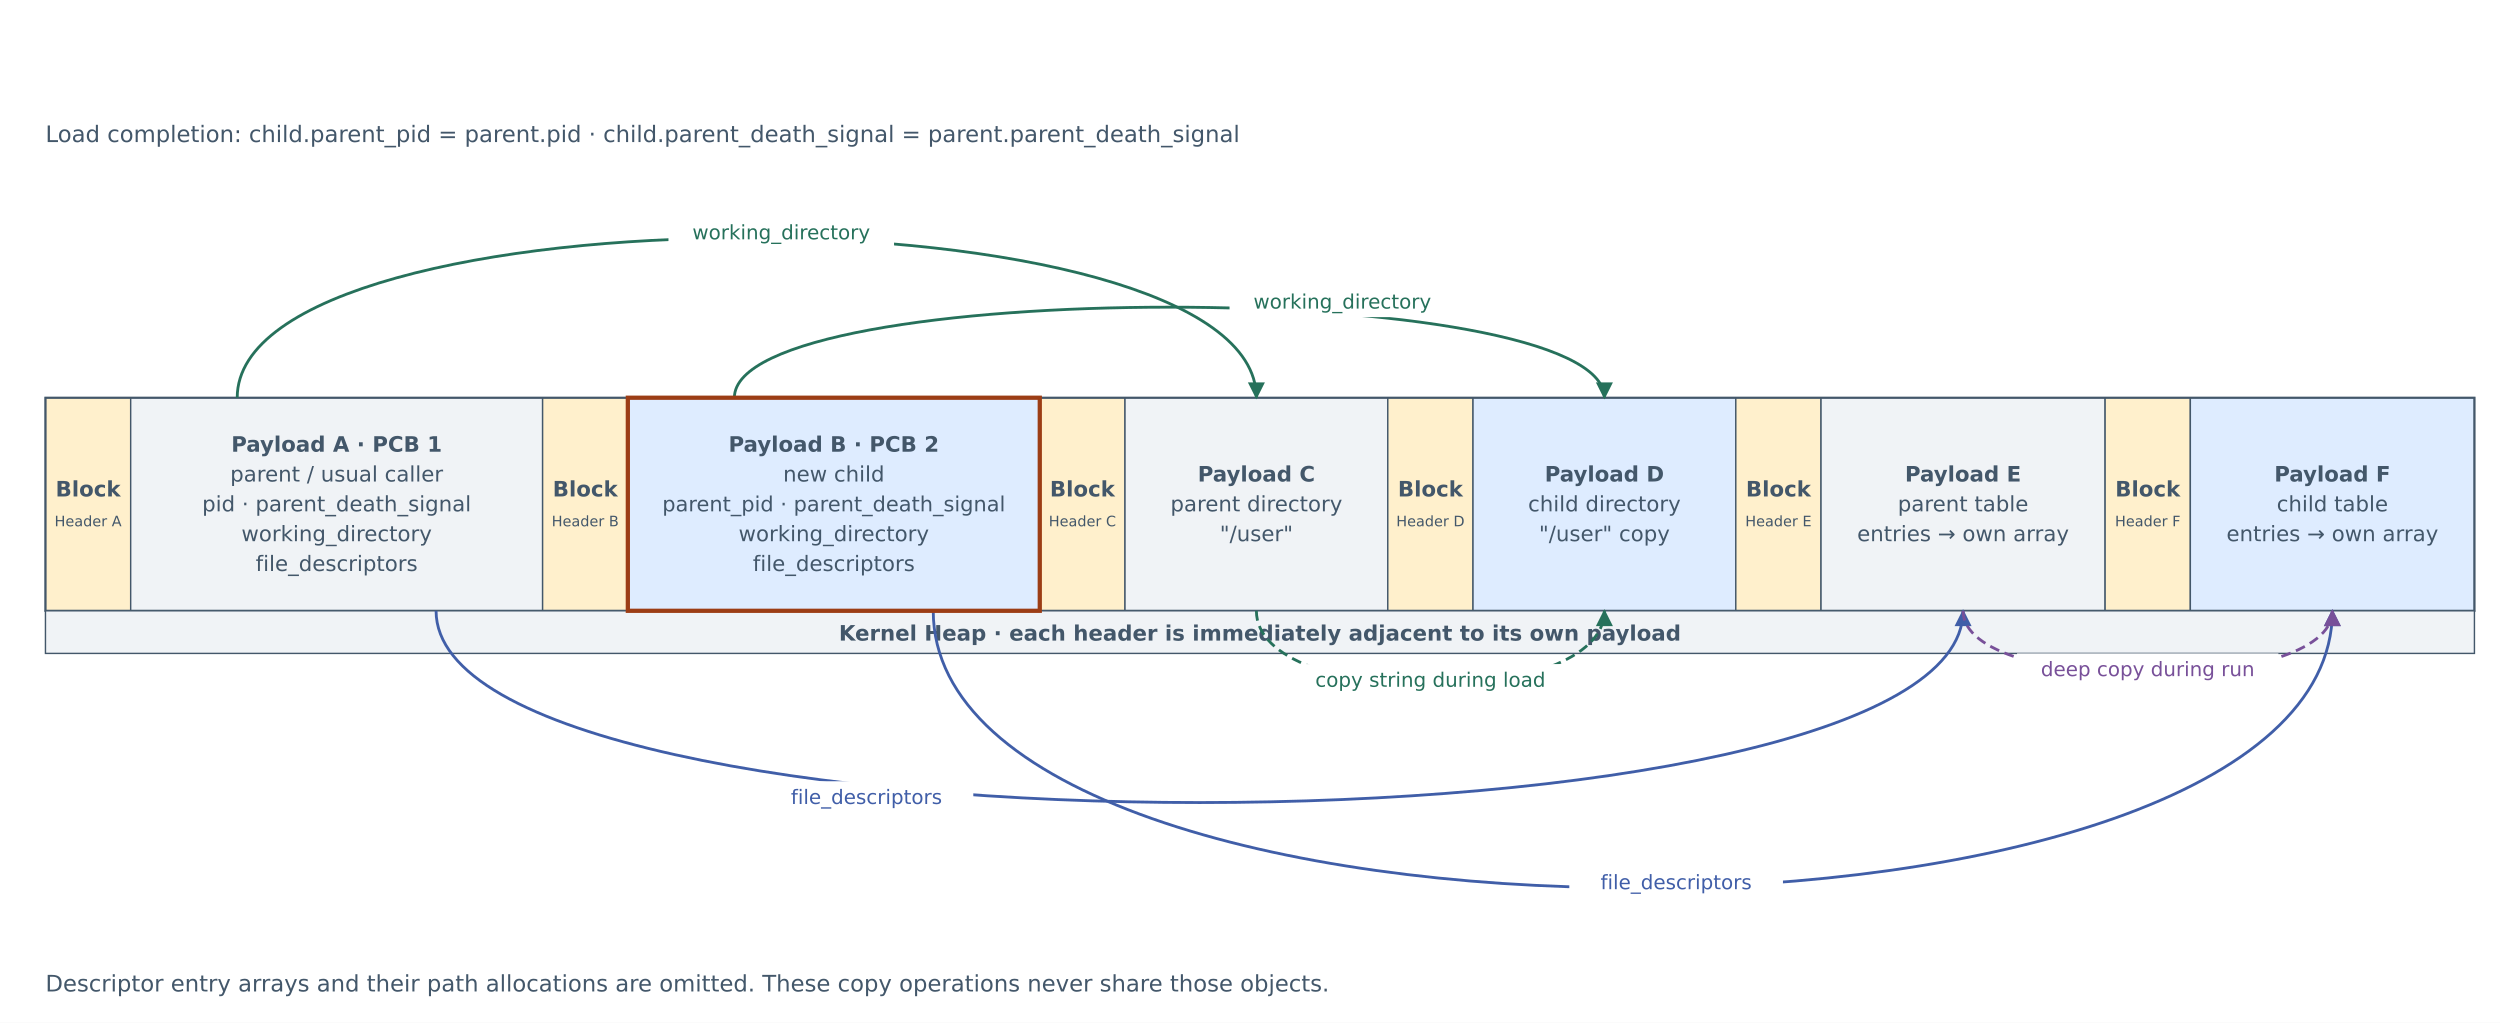
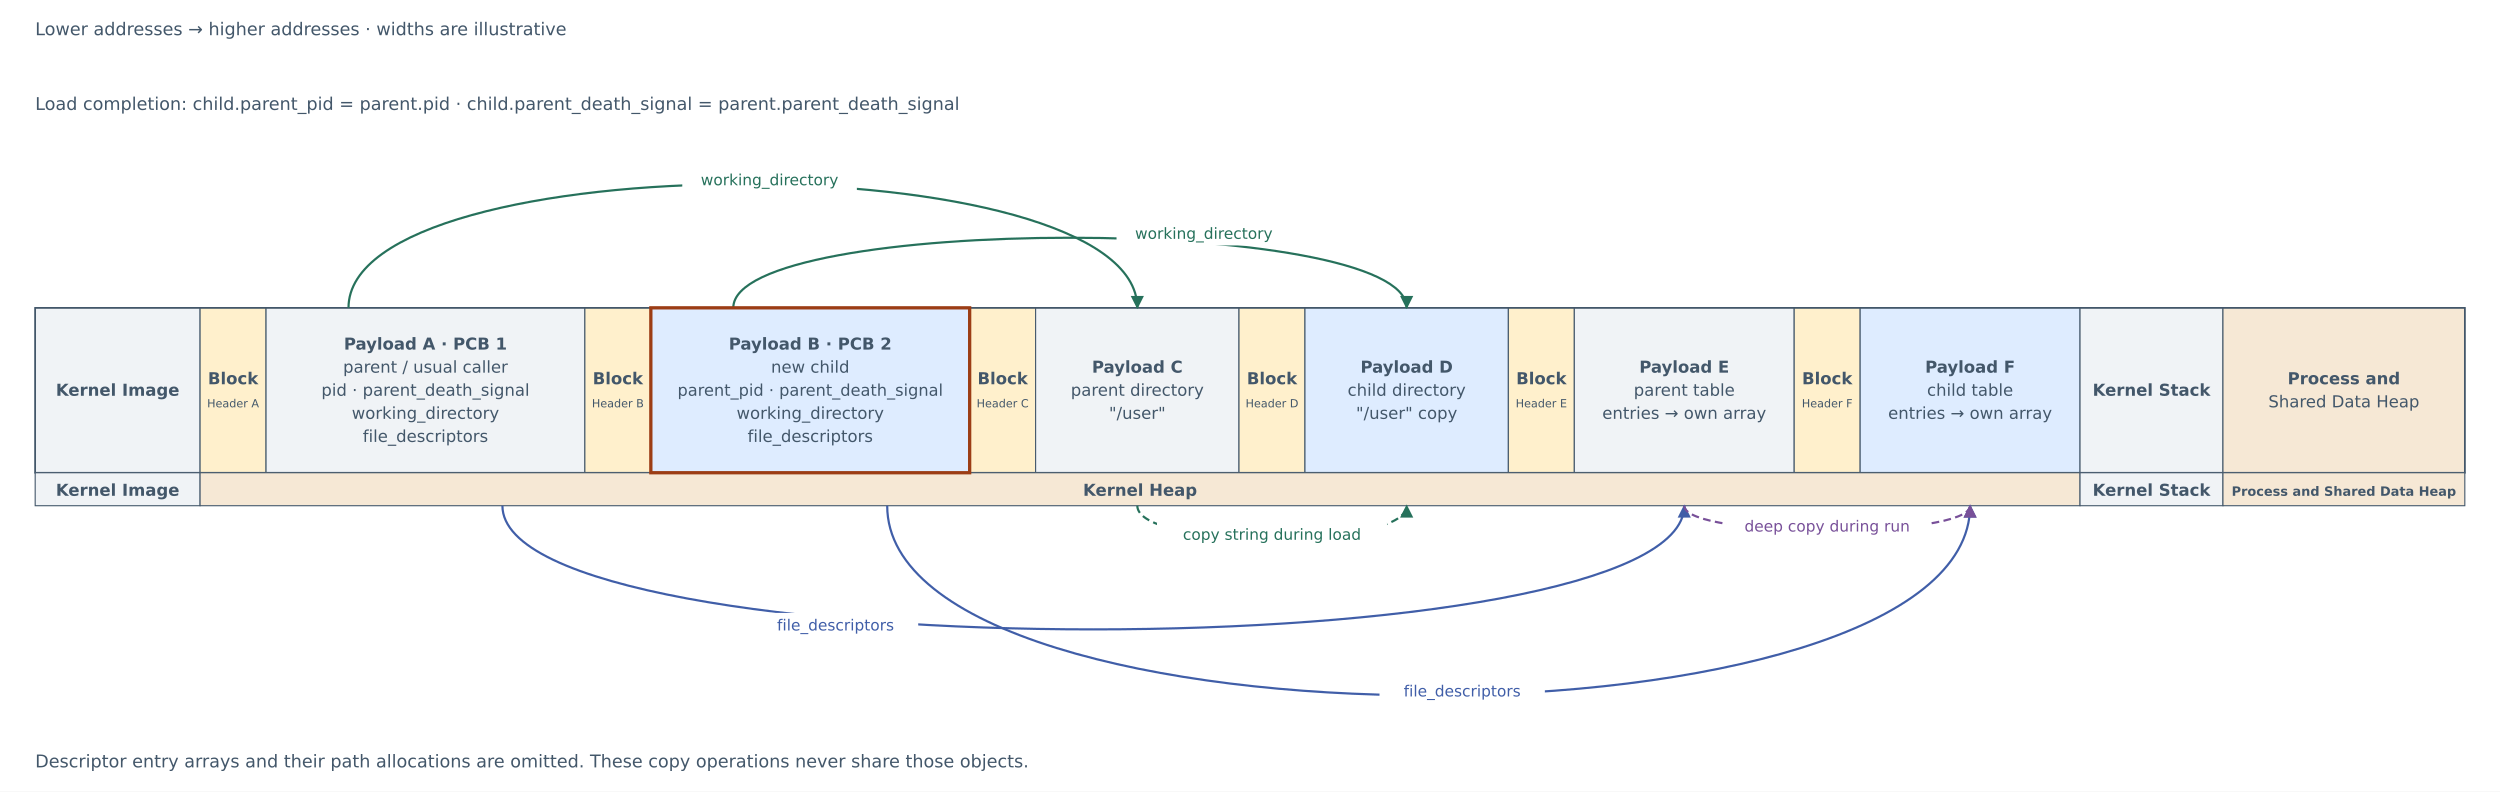
- <svg xmlns="http://www.w3.org/2000/svg" width="1760" height="720" viewBox="0 0 1760 720" role="img" aria-labelledby="title desc">
+ <svg xmlns="http://www.w3.org/2000/svg" width="2274" height="720" viewBox="0 0 2274 720" role="img" aria-labelledby="title desc">
  <defs>
    <marker id="405ea8" viewBox="0 0 10 10" refX="9" refY="5" markerWidth="6" markerHeight="6" orient="auto">
      <path d="M 0 0 L 10 5 L 0 10 z" fill="#405ea8" />
    </marker>
    <marker id="26715b" viewBox="0 0 10 10" refX="9" refY="5" markerWidth="6" markerHeight="6" orient="auto">
      <path d="M 0 0 L 10 5 L 0 10 z" fill="#26715b" />
    </marker>
    <marker id="785099" viewBox="0 0 10 10" refX="9" refY="5" markerWidth="6" markerHeight="6" orient="auto">
      <path d="M 0 0 L 10 5 L 0 10 z" fill="#785099" />
    </marker>
    <marker id="9c3d15" viewBox="0 0 10 10" refX="9" refY="5" markerWidth="6" markerHeight="6" orient="auto">
      <path d="M 0 0 L 10 5 L 0 10 z" fill="#9c3d15" />
    </marker>
  </defs>
-   <rect width="1760" height="720" fill="white" />
+   <rect width="2274" height="720" fill="white" />
  <g font-family="DejaVu Sans, sans-serif">
+     <text x="32" y="32" text-anchor="start" font-size="16" font-weight="normal" fill="#43576a">Lower addresses → higher addresses · widths are illustrative</text>
    <text x="32" y="100" text-anchor="start" font-size="16" font-weight="normal" fill="#43576a">Load completion: child.parent_pid = parent.pid · child.parent_death_signal = parent.parent_death_signal</text>
-     <rect x="32" y="280" width="60" height="150" fill="#fff0cc" stroke="#43576a" stroke-width="1" />
-     <text x="62.0" y="349.5" text-anchor="middle" font-size="15" font-weight="bold" fill="#43576a">Block</text>
-     <text x="62.0" y="370.5" text-anchor="middle" font-size="10.169" font-weight="normal" fill="#43576a">Header A</text>
-     <rect x="92" y="280" width="290" height="150" fill="#f0f3f6" stroke="#43576a" stroke-width="1" />
-     <text x="237.0" y="318.0" text-anchor="middle" font-size="15" font-weight="bold" fill="#43576a">Payload A · PCB 1</text>
-     <text x="237.0" y="339.0" text-anchor="middle" font-size="15" font-weight="normal" fill="#43576a">parent / usual caller</text>
-     <text x="237.0" y="360.0" text-anchor="middle" font-size="15" font-weight="normal" fill="#43576a">pid · parent_death_signal</text>
-     <text x="237.0" y="381.0" text-anchor="middle" font-size="15" font-weight="normal" fill="#43576a">working_directory</text>
-     <text x="237.0" y="402.0" text-anchor="middle" font-size="15" font-weight="normal" fill="#43576a">file_descriptors</text>
-     <rect x="382" y="280" width="60" height="150" fill="#fff0cc" stroke="#43576a" stroke-width="1" />
-     <text x="412.0" y="349.5" text-anchor="middle" font-size="15" font-weight="bold" fill="#43576a">Block</text>
-     <text x="412.0" y="370.5" text-anchor="middle" font-size="10.169" font-weight="normal" fill="#43576a">Header B</text>
-     <rect x="442" y="280" width="290" height="150" fill="#deecff" stroke="#43576a" stroke-width="1" />
-     <text x="587.0" y="318.0" text-anchor="middle" font-size="15" font-weight="bold" fill="#43576a">Payload B · PCB 2</text>
-     <text x="587.0" y="339.0" text-anchor="middle" font-size="15" font-weight="normal" fill="#43576a">new child</text>
-     <text x="587.0" y="360.0" text-anchor="middle" font-size="14.725" font-weight="normal" fill="#43576a">parent_pid · parent_death_signal</text>
-     <text x="587.0" y="381.0" text-anchor="middle" font-size="15" font-weight="normal" fill="#43576a">working_directory</text>
-     <text x="587.0" y="402.0" text-anchor="middle" font-size="15" font-weight="normal" fill="#43576a">file_descriptors</text>
-     <rect x="732" y="280" width="60" height="150" fill="#fff0cc" stroke="#43576a" stroke-width="1" />
-     <text x="762.0" y="349.5" text-anchor="middle" font-size="15" font-weight="bold" fill="#43576a">Block</text>
-     <text x="762.0" y="370.5" text-anchor="middle" font-size="10.169" font-weight="normal" fill="#43576a">Header C</text>
-     <rect x="792" y="280" width="185" height="150" fill="#f0f3f6" stroke="#43576a" stroke-width="1" />
-     <text x="884.5" y="339.0" text-anchor="middle" font-size="15" font-weight="bold" fill="#43576a">Payload C</text>
-     <text x="884.5" y="360.0" text-anchor="middle" font-size="15" font-weight="normal" fill="#43576a">parent directory</text>
-     <text x="884.5" y="381.0" text-anchor="middle" font-size="15" font-weight="normal" fill="#43576a">"/user"</text>
-     <rect x="977" y="280" width="60" height="150" fill="#fff0cc" stroke="#43576a" stroke-width="1" />
-     <text x="1007.0" y="349.5" text-anchor="middle" font-size="15" font-weight="bold" fill="#43576a">Block</text>
-     <text x="1007.0" y="370.5" text-anchor="middle" font-size="10.169" font-weight="normal" fill="#43576a">Header D</text>
-     <rect x="1037" y="280" width="185" height="150" fill="#deecff" stroke="#43576a" stroke-width="1" />
-     <text x="1129.5" y="339.0" text-anchor="middle" font-size="15" font-weight="bold" fill="#43576a">Payload D</text>
-     <text x="1129.5" y="360.0" text-anchor="middle" font-size="15" font-weight="normal" fill="#43576a">child directory</text>
-     <text x="1129.5" y="381.0" text-anchor="middle" font-size="15" font-weight="normal" fill="#43576a">"/user" copy</text>
-     <rect x="1222" y="280" width="60" height="150" fill="#fff0cc" stroke="#43576a" stroke-width="1" />
-     <text x="1252.0" y="349.5" text-anchor="middle" font-size="15" font-weight="bold" fill="#43576a">Block</text>
-     <text x="1252.0" y="370.5" text-anchor="middle" font-size="10.169" font-weight="normal" fill="#43576a">Header E</text>
-     <rect x="1282" y="280" width="200" height="150" fill="#f0f3f6" stroke="#43576a" stroke-width="1" />
-     <text x="1382.0" y="339.0" text-anchor="middle" font-size="15" font-weight="bold" fill="#43576a">Payload E</text>
-     <text x="1382.0" y="360.0" text-anchor="middle" font-size="15" font-weight="normal" fill="#43576a">parent table</text>
-     <text x="1382.0" y="381.0" text-anchor="middle" font-size="15" font-weight="normal" fill="#43576a">entries → own array</text>
-     <rect x="1482" y="280" width="60" height="150" fill="#fff0cc" stroke="#43576a" stroke-width="1" />
-     <text x="1512.0" y="349.5" text-anchor="middle" font-size="15" font-weight="bold" fill="#43576a">Block</text>
-     <text x="1512.0" y="370.5" text-anchor="middle" font-size="10.169" font-weight="normal" fill="#43576a">Header F</text>
-     <rect x="1542" y="280" width="200" height="150" fill="#deecff" stroke="#43576a" stroke-width="1" />
-     <text x="1642.0" y="339.0" text-anchor="middle" font-size="15" font-weight="bold" fill="#43576a">Payload F</text>
-     <text x="1642.0" y="360.0" text-anchor="middle" font-size="15" font-weight="normal" fill="#43576a">child table</text>
-     <text x="1642.0" y="381.0" text-anchor="middle" font-size="15" font-weight="normal" fill="#43576a">entries → own array</text>
-     <rect x="32" y="280" width="1710" height="150" fill="none" stroke="#43576a" stroke-width="1.5" />
-     <rect x="32" y="430" width="1710" height="30" fill="#f0f3f6" stroke="#43576a" stroke-width="1" />
-     <text x="887.0" y="451" text-anchor="middle" font-size="15" font-weight="bold" fill="#43576a">Kernel Heap · each header is immediately adjacent to its own payload</text>
-     <path d="M 167.0 280 C 167.0 130, 884.5 130, 884.5 280" fill="none" stroke="#26715b" stroke-width="2" marker-end="url(#26715b)" />
-     <rect x="470.6" y="152.5" width="158.8" height="22" fill="white" stroke="none" stroke-width="1" />
-     <text x="550" y="168.5" text-anchor="middle" font-size="14" font-weight="normal" fill="#26715b">working_directory</text>
-     <path d="M 517.0 280 C 517.0 195, 1129.5 195, 1129.5 280" fill="none" stroke="#26715b" stroke-width="2" marker-end="url(#26715b)" />
-     <rect x="865.6" y="201.25" width="158.8" height="22" fill="white" stroke="none" stroke-width="1" />
-     <text x="945" y="217.25" text-anchor="middle" font-size="14" font-weight="normal" fill="#26715b">working_directory</text>
-     <path d="M 884.5 430 C 884.5 500, 1129.5 500, 1129.5 430" fill="none" stroke="#26715b" stroke-width="2" stroke-dasharray="7 4" marker-end="url(#26715b)" />
-     <rect x="902.4" y="467.5" width="209.2" height="22" fill="white" stroke="none" stroke-width="1" />
-     <text x="1007.0" y="483.5" text-anchor="middle" font-size="14" font-weight="normal" fill="#26715b">copy string during load</text>
-     <path d="M 307.0 430 C 307.0 610, 1382.0 610, 1382.0 430" fill="none" stroke="#405ea8" stroke-width="2" marker-end="url(#405ea8)" />
-     <rect x="534.8" y="550.0" width="150.4" height="22" fill="white" stroke="none" stroke-width="1" />
-     <text x="610" y="566.0" text-anchor="middle" font-size="14" font-weight="normal" fill="#405ea8">file_descriptors</text>
-     <path d="M 657.0 430 C 657.0 690, 1642.0 690, 1642.0 430" fill="none" stroke="#405ea8" stroke-width="2" marker-end="url(#405ea8)" />
-     <rect x="1104.8" y="610.0" width="150.4" height="22" fill="white" stroke="none" stroke-width="1" />
-     <text x="1180" y="626.0" text-anchor="middle" font-size="14" font-weight="normal" fill="#405ea8">file_descriptors</text>
-     <path d="M 1382.0 430 C 1382.0 490, 1642.0 490, 1642.0 430" fill="none" stroke="#785099" stroke-width="2" stroke-dasharray="7 4" marker-end="url(#785099)" />
-     <rect x="1420.0" y="460.0" width="184.0" height="22" fill="white" stroke="none" stroke-width="1" />
-     <text x="1512.0" y="476.0" text-anchor="middle" font-size="14" font-weight="normal" fill="#785099">deep copy during run</text>
-     <rect x="442" y="280" width="290" height="150" fill="none" stroke="#9c3d15" stroke-width="3" />
+     <rect x="32" y="280" width="150" height="150" fill="#f0f3f6" stroke="#43576a" stroke-width="1" />
+     <text x="107.0" y="360.0" text-anchor="middle" font-size="15" font-weight="bold" fill="#43576a">Kernel Image</text>
+     <rect x="182" y="280" width="60" height="150" fill="#fff0cc" stroke="#43576a" stroke-width="1" />
+     <a href="../../common/heap.header#L5">
+       <text x="212.0" y="349.5" text-anchor="middle" font-size="15" font-weight="bold" fill="#43576a">Block</text>
+     </a>
+     <a href="../../common/heap.header#L5">
+       <text x="212.0" y="370.5" text-anchor="middle" font-size="10.169" font-weight="normal" fill="#43576a">Header A</text>
+     </a>
+     <rect x="242" y="280" width="290" height="150" fill="#f0f3f6" stroke="#43576a" stroke-width="1" />
+     <a href="../../kernel/process/process.header#L31">
+       <text x="387.0" y="318.0" text-anchor="middle" font-size="15" font-weight="bold" fill="#43576a">Payload A · PCB 1</text>
+     </a>
+     <a href="../../kernel/process/process.header#L31">
+       <text x="387.0" y="339.0" text-anchor="middle" font-size="15" font-weight="normal" fill="#43576a">parent / usual caller</text>
+     </a>
+     <a href="../../kernel/process/process.header#L31">
+       <text x="387.0" y="360.0" text-anchor="middle" font-size="15" font-weight="normal" fill="#43576a">pid · parent_death_signal</text>
+     </a>
+     <a href="../../kernel/process/process.header#L31">
+       <text x="387.0" y="381.0" text-anchor="middle" font-size="15" font-weight="normal" fill="#43576a">working_directory</text>
+     </a>
+     <a href="../../kernel/process/process.header#L31">
+       <text x="387.0" y="402.0" text-anchor="middle" font-size="15" font-weight="normal" fill="#43576a">file_descriptors</text>
+     </a>
+     <rect x="532" y="280" width="60" height="150" fill="#fff0cc" stroke="#43576a" stroke-width="1" />
+     <a href="../../common/heap.header#L5">
+       <text x="562.0" y="349.5" text-anchor="middle" font-size="15" font-weight="bold" fill="#43576a">Block</text>
+     </a>
+     <a href="../../common/heap.header#L5">
+       <text x="562.0" y="370.5" text-anchor="middle" font-size="10.169" font-weight="normal" fill="#43576a">Header B</text>
+     </a>
+     <rect x="592" y="280" width="290" height="150" fill="#deecff" stroke="#43576a" stroke-width="1" />
+     <a href="../../kernel/process/process.header#L31">
+       <text x="737.0" y="318.0" text-anchor="middle" font-size="15" font-weight="bold" fill="#43576a">Payload B · PCB 2</text>
+     </a>
+     <a href="../../kernel/process/process.header#L31">
+       <text x="737.0" y="339.0" text-anchor="middle" font-size="15" font-weight="normal" fill="#43576a">new child</text>
+     </a>
+     <a href="../../kernel/process/process.header#L31">
+       <text x="737.0" y="360.0" text-anchor="middle" font-size="14.725" font-weight="normal" fill="#43576a">parent_pid · parent_death_signal</text>
+     </a>
+     <a href="../../kernel/process/process.header#L31">
+       <text x="737.0" y="381.0" text-anchor="middle" font-size="15" font-weight="normal" fill="#43576a">working_directory</text>
+     </a>
+     <a href="../../kernel/process/process.header#L31">
+       <text x="737.0" y="402.0" text-anchor="middle" font-size="15" font-weight="normal" fill="#43576a">file_descriptors</text>
+     </a>
+     <rect x="882" y="280" width="60" height="150" fill="#fff0cc" stroke="#43576a" stroke-width="1" />
+     <a href="../../common/heap.header#L5">
+       <text x="912.0" y="349.5" text-anchor="middle" font-size="15" font-weight="bold" fill="#43576a">Block</text>
+     </a>
+     <a href="../../common/heap.header#L5">
+       <text x="912.0" y="370.5" text-anchor="middle" font-size="10.169" font-weight="normal" fill="#43576a">Header C</text>
+     </a>
+     <rect x="942" y="280" width="185" height="150" fill="#f0f3f6" stroke="#43576a" stroke-width="1" />
+     <a href="../../kernel/process/process.header#L39">
+       <text x="1034.5" y="339.0" text-anchor="middle" font-size="15" font-weight="bold" fill="#43576a">Payload C</text>
+     </a>
+     <a href="../../kernel/process/process.header#L39">
+       <text x="1034.5" y="360.0" text-anchor="middle" font-size="15" font-weight="normal" fill="#43576a">parent directory</text>
+     </a>
+     <a href="../../kernel/process/process.header#L39">
+       <text x="1034.5" y="381.0" text-anchor="middle" font-size="15" font-weight="normal" fill="#43576a">"/user"</text>
+     </a>
+     <rect x="1127" y="280" width="60" height="150" fill="#fff0cc" stroke="#43576a" stroke-width="1" />
+     <a href="../../common/heap.header#L5">
+       <text x="1157.0" y="349.5" text-anchor="middle" font-size="15" font-weight="bold" fill="#43576a">Block</text>
+     </a>
+     <a href="../../common/heap.header#L5">
+       <text x="1157.0" y="370.5" text-anchor="middle" font-size="10.169" font-weight="normal" fill="#43576a">Header D</text>
+     </a>
+     <rect x="1187" y="280" width="185" height="150" fill="#deecff" stroke="#43576a" stroke-width="1" />
+     <a href="../../kernel/process/process.header#L39">
+       <text x="1279.5" y="339.0" text-anchor="middle" font-size="15" font-weight="bold" fill="#43576a">Payload D</text>
+     </a>
+     <a href="../../kernel/process/process.header#L39">
+       <text x="1279.5" y="360.0" text-anchor="middle" font-size="15" font-weight="normal" fill="#43576a">child directory</text>
+     </a>
+     <a href="../../kernel/process/process.header#L39">
+       <text x="1279.5" y="381.0" text-anchor="middle" font-size="15" font-weight="normal" fill="#43576a">"/user" copy</text>
+     </a>
+     <rect x="1372" y="280" width="60" height="150" fill="#fff0cc" stroke="#43576a" stroke-width="1" />
+     <a href="../../common/heap.header#L5">
+       <text x="1402.0" y="349.5" text-anchor="middle" font-size="15" font-weight="bold" fill="#43576a">Block</text>
+     </a>
+     <a href="../../common/heap.header#L5">
+       <text x="1402.0" y="370.5" text-anchor="middle" font-size="10.169" font-weight="normal" fill="#43576a">Header E</text>
+     </a>
+     <rect x="1432" y="280" width="200" height="150" fill="#f0f3f6" stroke="#43576a" stroke-width="1" />
+     <a href="../../kernel/filesystem/file_descriptor.header#L22">
+       <text x="1532.0" y="339.0" text-anchor="middle" font-size="15" font-weight="bold" fill="#43576a">Payload E</text>
+     </a>
+     <a href="../../kernel/filesystem/file_descriptor.header#L22">
+       <text x="1532.0" y="360.0" text-anchor="middle" font-size="15" font-weight="normal" fill="#43576a">parent table</text>
+     </a>
+     <a href="../../kernel/filesystem/file_descriptor.header#L22">
+       <text x="1532.0" y="381.0" text-anchor="middle" font-size="15" font-weight="normal" fill="#43576a">entries → own array</text>
+     </a>
+     <rect x="1632" y="280" width="60" height="150" fill="#fff0cc" stroke="#43576a" stroke-width="1" />
+     <a href="../../common/heap.header#L5">
+       <text x="1662.0" y="349.5" text-anchor="middle" font-size="15" font-weight="bold" fill="#43576a">Block</text>
+     </a>
+     <a href="../../common/heap.header#L5">
+       <text x="1662.0" y="370.5" text-anchor="middle" font-size="10.169" font-weight="normal" fill="#43576a">Header F</text>
+     </a>
+     <rect x="1692" y="280" width="200" height="150" fill="#deecff" stroke="#43576a" stroke-width="1" />
+     <a href="../../kernel/filesystem/file_descriptor.header#L22">
+       <text x="1792.0" y="339.0" text-anchor="middle" font-size="15" font-weight="bold" fill="#43576a">Payload F</text>
+     </a>
+     <a href="../../kernel/filesystem/file_descriptor.header#L22">
+       <text x="1792.0" y="360.0" text-anchor="middle" font-size="15" font-weight="normal" fill="#43576a">child table</text>
+     </a>
+     <a href="../../kernel/filesystem/file_descriptor.header#L22">
+       <text x="1792.0" y="381.0" text-anchor="middle" font-size="15" font-weight="normal" fill="#43576a">entries → own array</text>
+     </a>
+     <rect x="1892" y="280" width="130" height="150" fill="#f0f3f6" stroke="#43576a" stroke-width="1" />
+     <text x="1957.0" y="360.0" text-anchor="middle" font-size="15" font-weight="bold" fill="#43576a">Kernel Stack</text>
+     <rect x="2022" y="280" width="220" height="150" fill="#f6e8d5" stroke="#43576a" stroke-width="1" />
+     <a href="../../kernel/psdmalloc.picoc#L7">
+       <text x="2132.0" y="349.5" text-anchor="middle" font-size="15" font-weight="bold" fill="#43576a">Process and</text>
+     </a>
+     <a href="../../kernel/psdmalloc.picoc#L7">
+       <text x="2132.0" y="370.5" text-anchor="middle" font-size="15" font-weight="normal" fill="#43576a">Shared Data Heap</text>
+     </a>
+     <rect x="32" y="280" width="2210" height="150" fill="none" stroke="#43576a" stroke-width="1.5" />
+     <rect x="32" y="430" width="150" height="30" fill="#f0f3f6" stroke="#43576a" stroke-width="1" />
+     <text x="107.0" y="451" text-anchor="middle" font-size="15" font-weight="bold" fill="#43576a">Kernel Image</text>
+     <rect x="182" y="430" width="1710" height="30" fill="#f6e8d5" stroke="#43576a" stroke-width="1" />
+     <text x="1037.0" y="451" text-anchor="middle" font-size="15" font-weight="bold" fill="#43576a">Kernel Heap</text>
+     <rect x="1892" y="430" width="130" height="30" fill="#f0f3f6" stroke="#43576a" stroke-width="1" />
+     <text x="1957.0" y="451" text-anchor="middle" font-size="15" font-weight="bold" fill="#43576a">Kernel Stack</text>
+     <rect x="2022" y="430" width="220" height="30" fill="#f6e8d5" stroke="#43576a" stroke-width="1" />
+     <text x="2132.0" y="451" text-anchor="middle" font-size="11.719" font-weight="bold" fill="#43576a">Process and Shared Data Heap</text>
+     <path d="M 317.0 280 C 317.0 130, 1034.5 130, 1034.5 280" fill="none" stroke="#26715b" stroke-width="2" marker-end="url(#26715b)" />
+     <rect x="620.6" y="152.5" width="158.8" height="22" fill="white" stroke="none" stroke-width="1" />
+     <text x="700" y="168.5" text-anchor="middle" font-size="14" font-weight="normal" fill="#26715b">working_directory</text>
+     <path d="M 667.0 280 C 667.0 195, 1279.5 195, 1279.5 280" fill="none" stroke="#26715b" stroke-width="2" marker-end="url(#26715b)" />
+     <rect x="1015.6" y="201.25" width="158.8" height="22" fill="white" stroke="none" stroke-width="1" />
+     <text x="1095" y="217.25" text-anchor="middle" font-size="14" font-weight="normal" fill="#26715b">working_directory</text>
+     <path d="M 1034.5 460 C 1034.5 500, 1279.5 500, 1279.5 460" fill="none" stroke="#26715b" stroke-width="2" stroke-dasharray="7 4" marker-end="url(#26715b)" />
+     <rect x="1052.4" y="475.0" width="209.2" height="22" fill="white" stroke="none" stroke-width="1" />
+     <text x="1157.0" y="491.0" text-anchor="middle" font-size="14" font-weight="normal" fill="#26715b">copy string during load</text>
+     <path d="M 457.0 460 C 457.0 610, 1532.0 610, 1532.0 460" fill="none" stroke="#405ea8" stroke-width="2" marker-end="url(#405ea8)" />
+     <rect x="684.8" y="557.5" width="150.4" height="22" fill="white" stroke="none" stroke-width="1" />
+     <text x="760" y="573.5" text-anchor="middle" font-size="14" font-weight="normal" fill="#405ea8">file_descriptors</text>
+     <path d="M 807.0 460 C 807.0 690, 1792.0 690, 1792.0 460" fill="none" stroke="#405ea8" stroke-width="2" marker-end="url(#405ea8)" />
+     <rect x="1254.8" y="617.5" width="150.4" height="22" fill="white" stroke="none" stroke-width="1" />
+     <text x="1330" y="633.5" text-anchor="middle" font-size="14" font-weight="normal" fill="#405ea8">file_descriptors</text>
+     <path d="M 1532.0 460 C 1532.0 490, 1792.0 490, 1792.0 460" fill="none" stroke="#785099" stroke-width="2" stroke-dasharray="7 4" marker-end="url(#785099)" />
+     <rect x="1570.0" y="467.5" width="184.0" height="22" fill="white" stroke="none" stroke-width="1" />
+     <text x="1662.0" y="483.5" text-anchor="middle" font-size="14" font-weight="normal" fill="#785099">deep copy during run</text>
+     <rect x="592" y="280" width="290" height="150" fill="none" stroke="#9c3d15" stroke-width="3" />
    <text x="32" y="698" text-anchor="start" font-size="16" font-weight="normal" fill="#43576a">Descriptor entry arrays and their path allocations are omitted. These copy operations never share those objects.</text>
  </g>
</svg>
